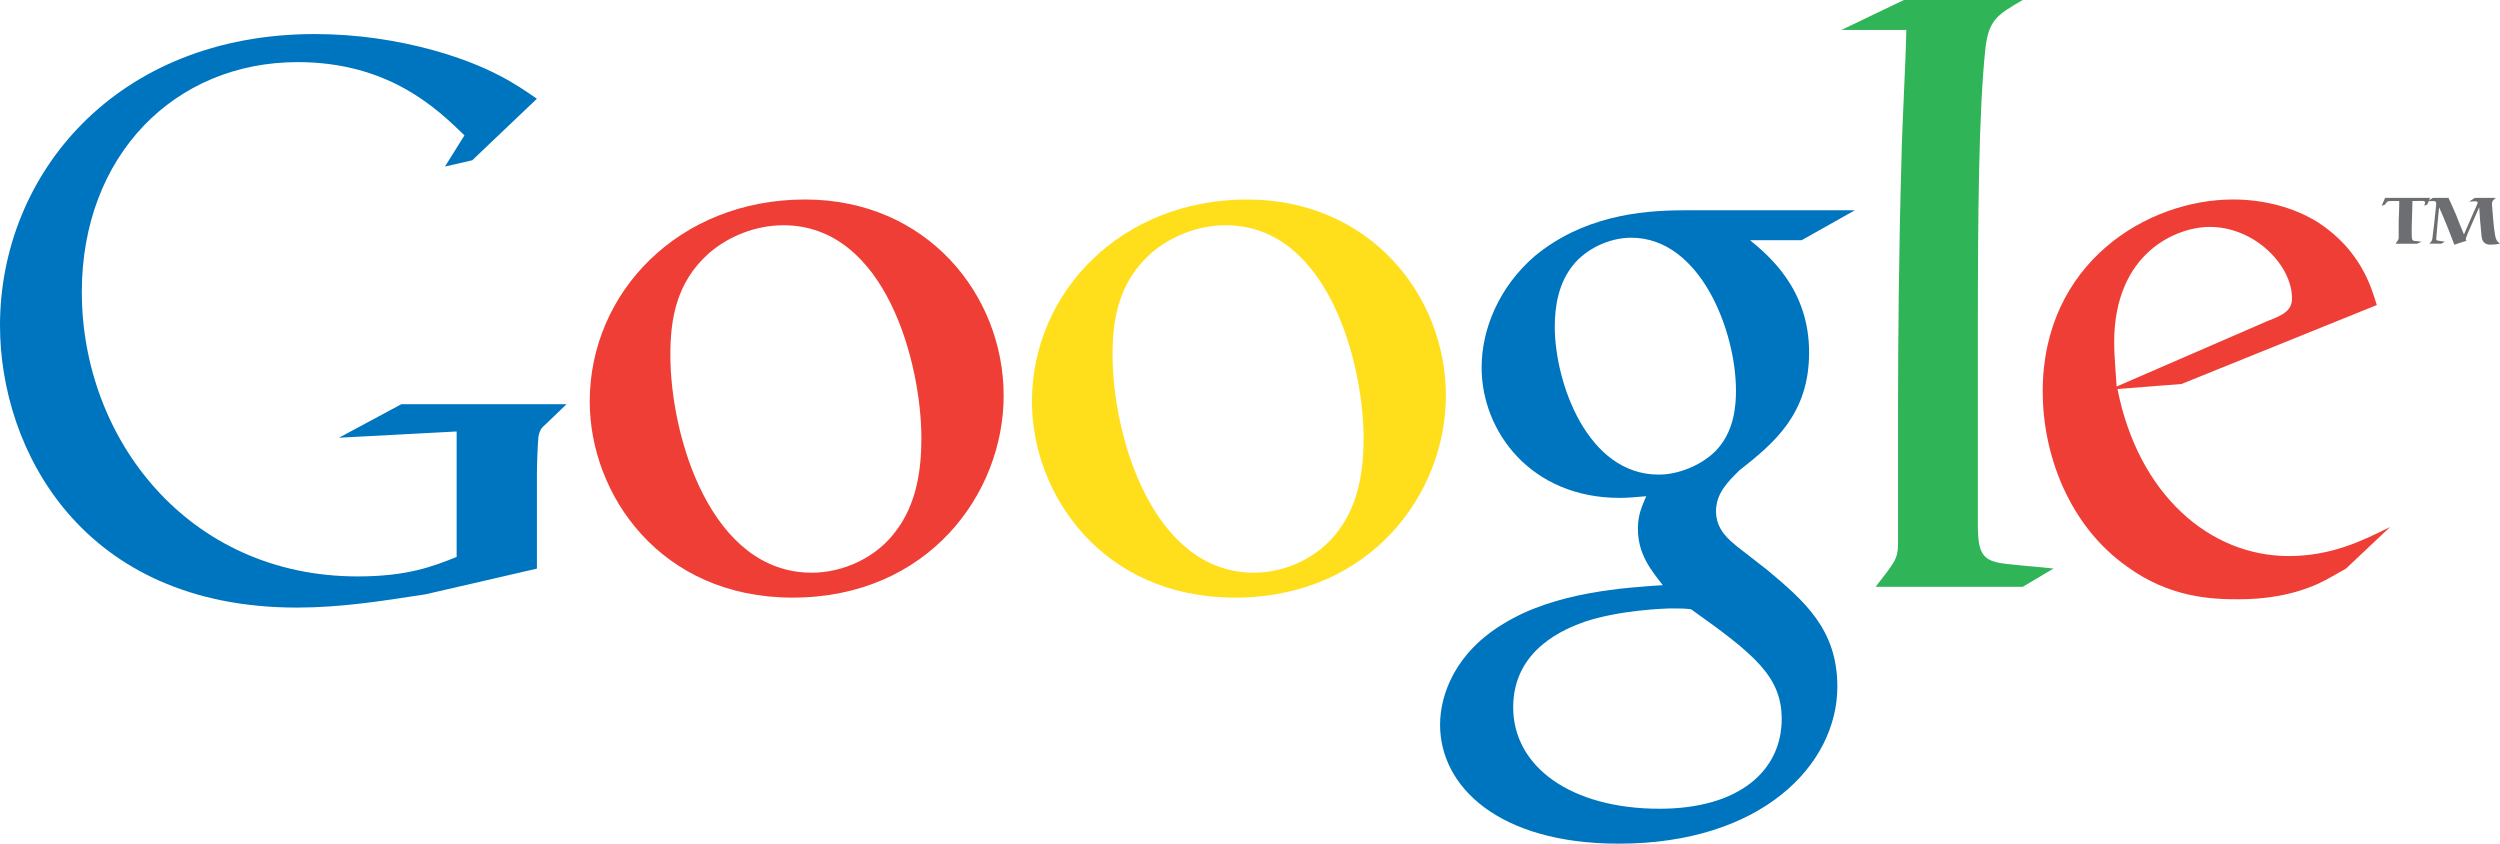
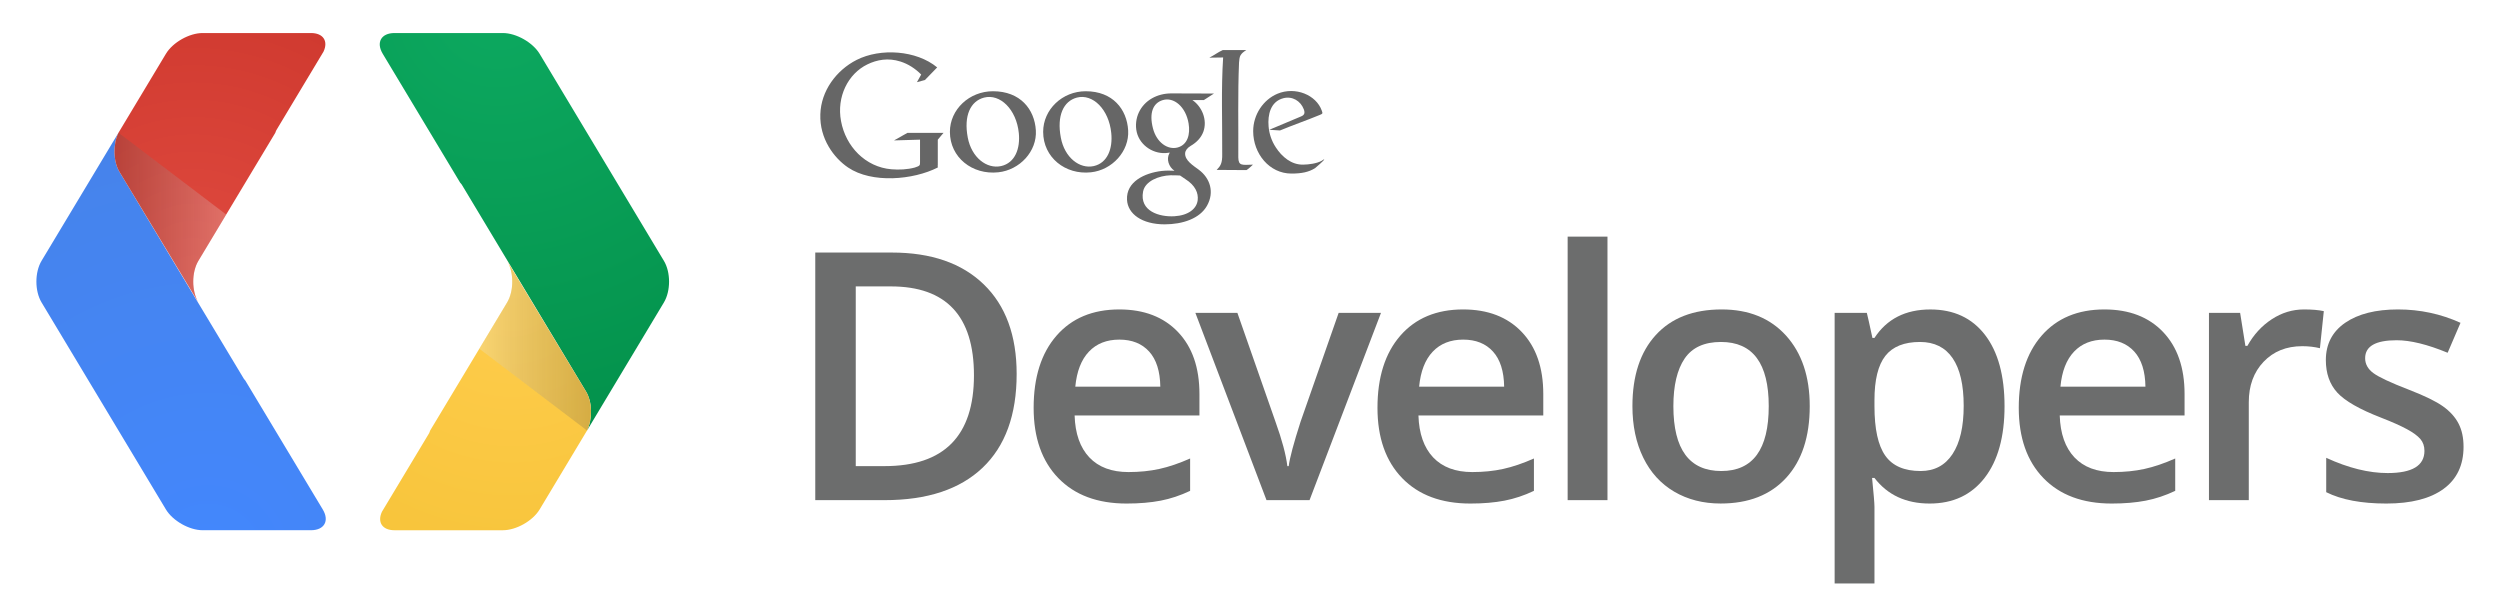
- <svg xmlns="http://www.w3.org/2000/svg" version="1.1" id="Layer_1" x="0px" y="0px" width="177.795px" height="60px" viewBox="0 0 177.795 60" enable-background="new 0 0 177.795 60" xml:space="preserve">
+ <svg xmlns="http://www.w3.org/2000/svg" version="1.1" id="Layer_1" x="0px" y="0px" width="103px" height="24.75px" viewBox="0 0 103 24.75" enable-background="new 0 0 103 24.75" xml:space="preserve">
  <g>
-     <path fill-rule="evenodd" clip-rule="evenodd" fill="#6D6E71" d="M173.028,14.072h1.106c0.008,0.014,0.012,0.028,0.018,0.041   c0.179,0.394,0.361,0.786,0.526,1.182c0.181,0.444,0.341,0.896,0.536,1.335c0.008,0.013,0.014,0.027,0.018,0.041   c0.142-0.323,0.365-0.845,0.508-1.168c0.133-0.299,0.267-0.605,0.401-0.905c0.052-0.116,0.062-0.139,0.062-0.181   c0-0.101-0.104-0.101-0.195-0.101l-0.406,0.018l0.406-0.264h1.483l-0.106,0.102c-0.108,0.097-0.163,0.166-0.163,0.356   c0,0.065,0.006,0.128,0.016,0.198c0.026,0.291,0.05,0.582,0.072,0.873c0.034,0.384,0.07,0.767,0.139,1.145   c0.06,0.31,0.126,0.421,0.347,0.587c-0.245,0.046-0.411,0.069-0.658,0.069c-0.1,0-0.275,0-0.436-0.12   c-0.189-0.148-0.217-0.384-0.249-0.804c-0.028-0.287-0.056-0.573-0.08-0.86c-0.018-0.272-0.028-0.545-0.054-0.817l-0.006-0.055   l-0.028,0.06c-0.161,0.35-0.309,0.711-0.466,1.062c-0.365,0.841-0.391,0.896-0.464,1.122l0.05,0.138   c-0.134,0.033-0.662,0.207-0.855,0.282c-0.149-0.412-0.67-1.75-1.084-2.664c-0.042,0.388-0.08,0.776-0.116,1.163   c-0.012,0.129-0.09,0.993-0.09,1.072c0,0.101,0.024,0.128,0.205,0.147l0.405,0.06l-0.235,0.143h-0.859l0.12-0.143   c0.024-0.032,0.046-0.06,0.06-0.101c0.028-0.074,0.042-0.204,0.06-0.389c0.034-0.282,0.072-0.559,0.104-0.84   c0.018-0.176,0.104-1.034,0.128-1.233c0.006-0.047,0.01-0.097,0.01-0.143c0-0.12-0.046-0.18-0.185-0.18   c-0.064,0-0.361,0.008-0.428,0.008L173.028,14.072L173.028,14.072z" />
-     <path fill-rule="evenodd" clip-rule="evenodd" fill="#6D6E71" d="M172.825,14.072l-0.201,0.471l-0.207,0.093   c0.012-0.046,0.05-0.217,0.05-0.235c0-0.106-0.124-0.111-0.253-0.111l-0.644,0.005c-0.056,1.801-0.056,1.957-0.056,2.202   c0,0.13,0,0.236,0.01,0.393c0.014,0.2,0.078,0.241,0.291,0.254l0.393,0.042l-0.301,0.148h-1.538l0.104-0.148   c0.102-0.152,0.116-0.175,0.116-0.278c0.004-0.102,0-0.577,0-0.683c0-0.194,0-0.392,0.004-0.586   c0.014-0.397,0.038-0.795,0.038-1.187c0-0.065-0.006-0.139-0.006-0.156h-0.562c-0.283,0.009-0.287,0.017-0.44,0.249l-0.245,0.093   l0.245-0.564H172.825L172.825,14.072z" />
-     <path fill-rule="evenodd" clip-rule="evenodd" fill="#EF3E35" d="M166.847,40.433c-0.65,0.355-1.299,0.768-1.949,1.064   c-1.953,0.887-3.962,1.123-5.735,1.123c-1.891,0-4.847-0.119-7.862-2.305c-4.197-2.956-6.028-8.04-6.028-12.473   c0-9.162,7.447-13.655,13.537-13.655c2.126,0,4.314,0.532,6.088,1.655c2.953,1.95,3.723,4.492,4.135,5.852l-13.89,5.615   l-4.552,0.356c1.479,7.507,6.56,11.88,12.176,11.88c3.015,0,5.203-1.063,7.214-2.069L166.847,40.433L166.847,40.433z    M161.29,22.819c1.122-0.415,1.714-0.769,1.714-1.597c0-2.364-2.658-5.084-5.853-5.084c-2.363,0-6.796,1.833-6.796,8.218   c0,1.005,0.116,2.069,0.175,3.133L161.29,22.819L161.29,22.819z" />
-     <path fill-rule="evenodd" clip-rule="evenodd" fill="#2FB457" d="M143.851,41.734h-10.462c1.359-1.773,1.596-1.951,1.596-3.133   v-9.635c0-4.61,0.06-11.172,0.235-17.32c0.06-3.015,0.297-6.798,0.355-9.518h-4.609L135.399,0h8.452   c-1.831,1.065-2.423,1.419-2.658,3.489c-0.472,4.551-0.532,11.762-0.532,20.156v13.655c0,2.306,0.413,2.66,2.366,2.838   c1.004,0.119,2.009,0.177,3.013,0.295L143.851,41.734L143.851,41.734z" />
-     <path fill-rule="evenodd" clip-rule="evenodd" fill="#0075BF" d="M124.463,17.084c1.359,1.123,4.197,3.487,4.197,7.98   c0,4.374-2.483,6.443-4.964,8.394c-0.769,0.768-1.656,1.597-1.656,2.897c0,1.3,0.887,2.009,1.537,2.541l2.128,1.656   c2.603,2.186,4.964,4.197,4.964,8.276c0,5.556-5.379,11.172-15.546,11.172c-8.571,0-12.708-4.079-12.708-8.454   c0-2.128,1.064-5.144,4.554-7.212c3.663-2.246,8.629-2.541,11.287-2.718c-0.827-1.064-1.772-2.187-1.772-4.02   c0-1.005,0.295-1.596,0.592-2.306c-0.652,0.059-1.301,0.119-1.893,0.119c-6.265,0-9.813-4.67-9.813-9.281   c0-2.72,1.242-5.734,3.784-7.921c3.37-2.779,7.388-3.251,10.58-3.251h12.176l-3.782,2.128H124.463L124.463,17.084z M120.266,43.33   c-0.472-0.06-0.769-0.06-1.359-0.06c-0.532,0-3.725,0.119-6.208,0.947c-1.299,0.473-5.084,1.891-5.084,6.089   c0,4.196,4.079,7.21,10.405,7.21c5.676,0,8.691-2.718,8.691-6.382C126.711,48.118,124.76,46.522,120.266,43.33L120.266,43.33z    M121.982,32.099c1.357-1.36,1.477-3.252,1.477-4.316c0-4.256-2.541-10.877-7.449-10.877c-1.537,0-3.191,0.769-4.137,1.951   c-1.004,1.241-1.301,2.837-1.301,4.374c0,3.96,2.306,10.522,7.389,10.522C119.437,33.754,121.035,33.044,121.982,32.099   L121.982,32.099z" />
-     <path fill-rule="evenodd" clip-rule="evenodd" fill="#FFDF1C" d="M87.813,42.502c-9.399,0-14.423-7.329-14.423-13.949   c0-7.744,6.325-14.365,15.309-14.365c8.691,0,14.13,6.798,14.13,13.951C102.828,35.113,97.448,42.502,87.813,42.502L87.813,42.502z    M95.202,37.715c1.419-1.892,1.774-4.257,1.774-6.562c0-5.202-2.483-15.133-9.813-15.133c-1.95,0-3.901,0.769-5.32,2.01   c-2.304,2.069-2.719,4.67-2.719,7.212c0,5.852,2.897,15.487,10.048,15.487C91.477,40.729,93.843,39.606,95.202,37.715   L95.202,37.715z" />
-     <path fill-rule="evenodd" clip-rule="evenodd" fill="#EF3E35" d="M56.365,42.502c-9.399,0-14.424-7.329-14.424-13.949   c0-7.744,6.325-14.365,15.31-14.365c8.689,0,14.127,6.798,14.127,13.951C71.379,35.113,66.001,42.502,56.365,42.502L56.365,42.502z    M63.753,37.715c1.419-1.892,1.774-4.257,1.774-6.562c0-5.202-2.482-15.133-9.812-15.133c-1.951,0-3.902,0.769-5.321,2.01   c-2.305,2.069-2.719,4.67-2.719,7.212c0,5.852,2.897,15.487,10.05,15.487C60.03,40.729,62.394,39.606,63.753,37.715L63.753,37.715z   " />
-     <path fill-rule="evenodd" clip-rule="evenodd" fill="#0075BF" d="M38.183,40.44l-7.925,1.827c-3.214,0.499-6.097,0.943-9.144,0.943   C5.818,43.21,0,31.961,0,23.148C0,12.397,8.258,2.422,22.389,2.422c2.993,0,5.875,0.444,8.479,1.164   c4.156,1.164,6.097,2.605,7.315,3.437L33.584,11.4l-1.939,0.443l1.385-2.217c-1.884-1.827-5.321-5.208-11.859-5.208   c-8.758,0-15.352,6.65-15.352,16.349c0,10.418,7.538,20.227,19.618,20.227c3.548,0,5.376-0.72,7.038-1.385v-8.923l-8.368,0.444   l4.434-2.383h11.749l-1.44,1.385c-0.389,0.332-0.444,0.443-0.555,0.887c-0.055,0.499-0.111,2.106-0.111,2.661V40.44L38.183,40.44z" />
+     <path fill="#6C6D6D" d="M41.886,15.408c0,1.684-0.468,2.972-1.403,3.862s-2.282,1.336-4.04,1.336h-2.854V10.405h3.154   c1.623,0,2.887,0.438,3.789,1.312S41.886,13.822,41.886,15.408z M40.127,15.464c0-2.442-1.142-3.664-3.426-3.664   h-1.444v7.404h1.186C38.899,19.204,40.127,17.957,40.127,15.464z" />
+     <path fill="#6C6D6D" d="M46.416,20.746c-1.2,0-2.139-0.35-2.815-1.05s-1.015-1.665-1.015-2.893   c0-1.261,0.314-2.252,0.942-2.973c0.628-0.721,1.491-1.081,2.589-1.081c1.019,0,1.823,0.31,2.414,0.928   c0.591,0.619,0.886,1.47,0.886,2.554v0.886h-5.143c0.023,0.749,0.226,1.325,0.607,1.728s0.919,0.604,1.612,0.604   c0.456,0,0.88-0.043,1.273-0.129s0.815-0.23,1.267-0.43v1.333c-0.4,0.19-0.805,0.325-1.214,0.404   C47.409,20.706,46.941,20.746,46.416,20.746z M46.116,13.992c-0.521,0-0.939,0.165-1.252,0.495   c-0.315,0.331-0.501,0.812-0.562,1.445h3.503c-0.009-0.638-0.163-1.12-0.46-1.448   C47.046,14.155,46.637,13.992,46.116,13.992z" />
+     <path fill="#6C6D6D" d="M52.18,20.606l-2.931-7.717H50.98l1.57,4.487c0.271,0.753,0.433,1.363,0.489,1.828h0.056   c0.042-0.335,0.204-0.944,0.488-1.828l1.57-4.487h1.744l-2.944,7.717H52.18z" />
+     <path fill="#6C6D6D" d="M60.582,20.746c-1.2,0-2.139-0.35-2.815-1.05s-1.015-1.665-1.015-2.893   c0-1.261,0.314-2.252,0.941-2.973c0.628-0.721,1.491-1.081,2.589-1.081c1.019,0,1.823,0.31,2.414,0.928   c0.591,0.619,0.887,1.47,0.887,2.554v0.886h-5.143c0.023,0.749,0.226,1.325,0.606,1.728   c0.382,0.402,0.919,0.604,1.612,0.604c0.456,0,0.88-0.043,1.273-0.129c0.393-0.086,0.815-0.23,1.267-0.43v1.333   c-0.399,0.19-0.805,0.325-1.214,0.404C61.575,20.706,61.108,20.746,60.582,20.746z M60.282,13.992   c-0.52,0-0.939,0.165-1.252,0.495c-0.315,0.331-0.502,0.812-0.562,1.445h3.503   c-0.009-0.638-0.163-1.12-0.46-1.448C61.213,14.155,60.804,13.992,60.282,13.992z" />
+     <path fill="#6C6D6D" d="M66.228,20.606h-1.641V9.749h1.641V20.606z" />
+     <path fill="#6C6D6D" d="M74.561,16.733c0,1.261-0.323,2.245-0.97,2.952s-1.547,1.06-2.7,1.06   c-0.722,0-1.358-0.163-1.912-0.488c-0.554-0.326-0.98-0.793-1.277-1.402s-0.446-1.316-0.446-2.122   c0-1.251,0.321-2.228,0.963-2.93c0.642-0.703,1.547-1.054,2.714-1.054c1.117,0,2.001,0.359,2.652,1.078   C74.234,14.546,74.561,15.515,74.561,16.733z M68.943,16.733c0,1.782,0.658,2.673,1.975,2.673   c1.303,0,1.954-0.891,1.954-2.673c0-1.763-0.656-2.644-1.968-2.644c-0.689,0-1.188,0.229-1.497,0.684   C69.098,15.229,68.943,15.883,68.943,16.733z" />
+     <path fill="#6C6D6D" d="M79.502,20.746c-0.977,0-1.735-0.352-2.274-1.054h-0.098c0.065,0.651,0.098,1.047,0.098,1.187   v3.16h-1.641V12.889h1.326c0.037,0.144,0.114,0.488,0.231,1.033h0.084c0.512-0.782,1.278-1.172,2.302-1.172   c0.964,0,1.714,0.349,2.251,1.046c0.537,0.697,0.806,1.678,0.806,2.938c0,1.261-0.273,2.245-0.819,2.952   C81.22,20.393,80.465,20.746,79.502,20.746z M79.105,14.089c-0.651,0-1.127,0.19-1.428,0.572   c-0.3,0.382-0.449,0.991-0.449,1.828v0.244c0,0.94,0.148,1.62,0.446,2.041   c0.298,0.422,0.783,0.632,1.458,0.632c0.567,0,1.005-0.232,1.312-0.698c0.307-0.465,0.46-1.128,0.46-1.988   c0-0.865-0.152-1.52-0.457-1.965C80.143,14.312,79.695,14.089,79.105,14.089z" />
+     <path fill="#6C6D6D" d="M87.004,20.746c-1.2,0-2.139-0.35-2.816-1.05c-0.677-0.7-1.015-1.665-1.015-2.893   c0-1.261,0.314-2.252,0.941-2.973c0.629-0.721,1.491-1.081,2.589-1.081c1.02,0,1.824,0.31,2.415,0.928   c0.59,0.619,0.886,1.47,0.886,2.554v0.886h-5.143c0.023,0.749,0.226,1.325,0.607,1.728   c0.381,0.402,0.918,0.604,1.611,0.604c0.456,0,0.881-0.043,1.273-0.129c0.394-0.086,0.815-0.23,1.267-0.43v1.333   c-0.4,0.19-0.805,0.325-1.214,0.404S87.529,20.746,87.004,20.746z M86.703,13.992   c-0.52,0-0.939,0.165-1.252,0.495c-0.315,0.331-0.502,0.812-0.561,1.445h3.502c-0.009-0.638-0.162-1.12-0.46-1.448   S87.225,13.992,86.703,13.992z" />
+     <path fill="#6C6D6D" d="M94.925,12.749c0.33,0,0.603,0.023,0.816,0.07l-0.16,1.527   c-0.233-0.056-0.475-0.083-0.727-0.083c-0.655,0-1.187,0.214-1.594,0.642s-0.61,0.984-0.61,1.668v4.033h-1.641   v-7.717h1.284l0.217,1.36h0.083c0.256-0.46,0.59-0.825,1.002-1.095C94.007,12.884,94.45,12.749,94.925,12.749z" />
+     <path fill="#6C6D6D" d="M101.498,18.408c0,0.754-0.274,1.332-0.823,1.734s-1.335,0.604-2.358,0.604   c-1.028,0-1.853-0.156-2.477-0.468v-1.416c0.906,0.418,1.751,0.628,2.532,0.628c1.01,0,1.515-0.305,1.515-0.914   c0-0.195-0.056-0.358-0.168-0.488c-0.111-0.131-0.295-0.266-0.551-0.405s-0.612-0.298-1.067-0.475   c-0.889-0.344-1.49-0.689-1.804-1.032c-0.315-0.345-0.472-0.791-0.472-1.34c0-0.661,0.267-1.173,0.799-1.539   c0.533-0.365,1.258-0.548,2.174-0.548c0.907,0,1.766,0.184,2.575,0.551l-0.53,1.234   c-0.833-0.344-1.533-0.516-2.101-0.516c-0.865,0-1.298,0.246-1.298,0.739c0,0.242,0.112,0.447,0.338,0.614   s0.718,0.398,1.477,0.69c0.637,0.247,1.1,0.473,1.389,0.678c0.288,0.204,0.502,0.44,0.642,0.708   S101.498,18.036,101.498,18.408z" />
+   </g>
+   <g>
+     <path fill-rule="evenodd" clip-rule="evenodd" fill="#666666" d="M54.383,4.732c0.109-0.046,0.119-0.055,0.076-0.17   c-0.229-0.653-1.091-1.007-1.828-0.7c-0.579,0.242-1,0.855-1,1.542c0,0.925,0.666,1.747,1.575,1.747   c0.414,0,0.71-0.057,0.974-0.223c0.057-0.053,0.373-0.309,0.379-0.364c0-0.014-0.047,0.026-0.114,0.065   c-0.206,0.109-0.515,0.15-0.754,0.154c-0.486,0.01-0.878-0.324-1.131-0.716c-0.166-0.255-0.269-0.546-0.294-0.857   c-0.042-0.477,0.076-1.029,0.614-1.165c0.363-0.091,0.702,0.11,0.836,0.457c0.06,0.161,0.024,0.241-0.122,0.299   l-1.3,0.546l0.442,0.028C53.265,5.156,53.855,4.951,54.383,4.732" />
+     <path fill-rule="evenodd" clip-rule="evenodd" fill="#666666" d="M50.377,2.063h0.971   c-0.134,0.088-0.18,0.124-0.238,0.215c-0.042,0.066-0.053,0.192-0.062,0.303   c-0.054,1.299-0.021,2.605-0.03,3.904c0.008,0.354,0.145,0.312,0.605,0.298c-0.069,0.06-0.181,0.174-0.267,0.225   c-0.417,0-0.812-0.008-1.228-0.008c0.156-0.163,0.237-0.268,0.227-0.671c0.007-1.354-0.046-2.656,0.038-3.961   c-0.194,0.004-0.372,0.002-0.568,0.008C50.012,2.283,50.184,2.149,50.377,2.063" />
+     <path fill-rule="evenodd" clip-rule="evenodd" fill="#666666" d="M48.619,7.231c0.071,0.051,0.145,0.1,0.219,0.149   c0.409,0.258,0.541,0.573,0.507,0.866c-0.04,0.352-0.38,0.628-0.956,0.663   c-0.619,0.038-1.448-0.206-1.294-1.018c0.083-0.433,0.657-0.654,1.129-0.669   C48.357,7.217,48.488,7.227,48.619,7.231 M50.015,3.854l-0.416,0.269h-0.472c0.201,0.137,0.352,0.341,0.437,0.564   c0.089,0.239,0.102,0.504,0.012,0.746c-0.087,0.231-0.262,0.428-0.52,0.577c-0.143,0.085-0.22,0.196-0.228,0.299   c-0.023,0.303,0.348,0.523,0.561,0.683c0.47,0.35,0.653,0.926,0.34,1.483c-0.295,0.528-0.999,0.768-1.749,0.768   c-0.929-0.001-1.518-0.429-1.547-1.011c-0.041-0.748,0.73-1.105,1.423-1.188c0.195-0.021,0.372-0.018,0.533-0.009   c-0.245-0.16-0.338-0.489-0.213-0.711c0.034-0.056,0.014-0.037-0.049-0.028   c-0.569,0.086-1.155-0.285-1.292-0.847c-0.068-0.283-0.024-0.582,0.084-0.814c0.235-0.505,0.759-0.787,1.34-0.787   C48.862,3.849,49.423,3.849,50.015,3.854 M48.97,5.086c0.075,0.449-0.04,0.875-0.446,0.989   c-0.416,0.115-0.875-0.21-1.022-0.787c-0.165-0.636,0.003-1.04,0.396-1.161C48.361,3.981,48.857,4.401,48.97,5.086" />
+     <path fill-rule="evenodd" clip-rule="evenodd" fill="#666666" d="M44.731,3.759c1.115,0,1.697,0.741,1.749,1.61   c0.052,0.865-0.663,1.639-1.535,1.73c-1.049,0.113-1.967-0.61-1.967-1.667   C42.978,4.511,43.768,3.759,44.731,3.759 M45.784,5.481c0.065,0.635-0.148,1.229-0.718,1.361   C44.48,6.974,43.858,6.49,43.706,5.668c-0.171-0.904,0.109-1.5,0.661-1.647C45.022,3.85,45.688,4.508,45.784,5.481   " />
+     <path fill-rule="evenodd" clip-rule="evenodd" fill="#666666" d="M40.911,3.759c1.125,0,1.712,0.741,1.766,1.61   c0.055,0.865-0.667,1.639-1.551,1.73c-1.063,0.113-1.99-0.61-1.99-1.667   C39.136,4.511,39.934,3.759,40.911,3.759 M41.975,5.481c0.065,0.635-0.151,1.229-0.728,1.361   c-0.592,0.132-1.219-0.352-1.375-1.174c-0.172-0.904,0.112-1.5,0.671-1.647   C41.204,3.85,41.877,4.508,41.975,5.481" />
+     <path fill-rule="evenodd" clip-rule="evenodd" fill="#666666" d="M38.107,3.297l0.505-0.52   c-0.861-0.711-2.337-0.804-3.316-0.31c-0.851,0.432-1.47,1.286-1.498,2.24   c-0.035,1.002,0.554,1.798,1.145,2.196c0.978,0.66,2.673,0.515,3.694-0.002l-0.004-0.095h0.004V5.754   l0.236-0.28h-1.487l-0.552,0.311l1.071-0.031v0.926c0,0.133,0.002,0.152-0.216,0.223   c-0.305,0.082-0.649,0.098-0.964,0.071c-1.069-0.091-1.882-0.935-2.075-1.987   c-0.186-1,0.288-1.946,1.085-2.334c0.389-0.19,0.856-0.281,1.362-0.118c0.316,0.099,0.606,0.284,0.856,0.536   l-0.175,0.315L38.107,3.297z" />
+   </g>
+   <g>
+     <g>
+       <radialGradient id="SVGID_1_" cx="20.496" cy="0.176" r="18.25" gradientUnits="userSpaceOnUse">
+         <stop offset="0" style="stop-color:#0DA960" />
+         <stop offset="1" style="stop-color:#03914B" />
+       </radialGradient>
+       <path fill="url(#SVGID_1_)" d="M24.143,16.129c0.266,0.44,0.272,1.133,0.042,1.609l3.168-5.277    c0.283-0.473,0.283-1.244,0-1.714l-5.12-8.529c-0.284-0.47-0.966-0.857-1.516-0.857h-4.463    c-0.549,0-0.768,0.387-0.484,0.857l3.188,5.307c0.02,0.027,0.047,0.051,0.064,0.076L24.143,16.129z" />
+       <radialGradient id="SVGID_2_" cx="21.108" cy="11.615" r="13.537" gradientUnits="userSpaceOnUse">
+         <stop offset="0" style="stop-color:#FFCD4D" />
+         <stop offset="1" style="stop-color:#F6C338" />
+       </radialGradient>
+       <path fill="url(#SVGID_2_)" d="M16.254,21.846h4.463c0.55,0,1.231-0.384,1.516-0.857l1.952-3.25    c0.23-0.477,0.224-1.17-0.042-1.609l-3.25-5.382c0.282,0.471,0.282,1.242,0,1.714l-3.169,5.273    c-0.017,0.035-0.024,0.076-0.042,0.109l-1.945,3.238C15.538,21.508,15.743,21.846,16.254,21.846z" />
+       <linearGradient id="SVGID_3_" gradientUnits="userSpaceOnUse" x1="25.387" y1="14.243" x2="19.624" y2="14.243">
+         <stop offset="0" style="stop-color:#231F20;stop-opacity:0.2" />
+         <stop offset="1" style="stop-color:#F1F2F2;stop-opacity:0.25" />
+       </linearGradient>
+       <path fill="url(#SVGID_3_)" d="M24.143,16.129l-3.25-5.382c0.282,0.471,0.282,1.242,0,1.714l-1.145,1.907l4.437,3.37    C24.415,17.262,24.409,16.568,24.143,16.129z" />
+     </g>
+     <g>
+       <radialGradient id="SVGID_4_" cx="-115.795" cy="70.019" r="18.251" gradientTransform="matrix(-1 0 0 -1 -107.2246 93.0488)" gradientUnits="userSpaceOnUse">
+         <stop offset="0" style="stop-color:#4387FD" />
+         <stop offset="1" style="stop-color:#4683EA" />
+       </radialGradient>
+       <path fill="url(#SVGID_4_)" d="M4.922,7.078C4.66,6.638,4.651,5.944,4.882,5.468l-3.17,5.277    c-0.283,0.473-0.283,1.244,0,1.715l5.123,8.528c0.282,0.471,0.965,0.857,1.513,0.857h4.463    c0.551,0,0.77-0.387,0.486-0.857l-3.189-5.307c-0.018-0.027-0.047-0.051-0.062-0.076L4.922,7.078z" />
+       <radialGradient id="SVGID_5_" cx="-115.183" cy="81.457" r="13.537" gradientTransform="matrix(-1 0 0 -1 -107.2246 93.0488)" gradientUnits="userSpaceOnUse">
+         <stop offset="0" style="stop-color:#E04A3F" />
+         <stop offset="1" style="stop-color:#CD372D" />
+       </radialGradient>
+       <path fill="url(#SVGID_5_)" d="M12.811,1.361H8.348c-0.548,0-1.23,0.384-1.513,0.857l-1.953,3.25    C4.651,5.944,4.66,6.638,4.922,7.078L8.174,12.46c-0.283-0.471-0.283-1.242,0-1.715l3.168-5.273    c0.016-0.035,0.023-0.076,0.044-0.109l1.944-3.238C13.53,1.699,13.323,1.361,12.811,1.361z" />
+       <linearGradient id="SVGID_6_" gradientUnits="userSpaceOnUse" x1="-110.904" y1="84.085" x2="-116.668" y2="84.085" gradientTransform="matrix(-1 0 0 -1 -107.2246 93.0488)">
+         <stop offset="0" style="stop-color:#231F20;stop-opacity:0.2" />
+         <stop offset="1" style="stop-color:#F1F2F2;stop-opacity:0.25" />
+       </linearGradient>
+       <path fill="url(#SVGID_6_)" d="M4.922,7.078L8.174,12.46c-0.283-0.471-0.283-1.242,0-1.715l1.145-1.906L4.882,5.468    C4.651,5.944,4.66,6.638,4.922,7.078z" />
+     </g>
  </g>
</svg>
